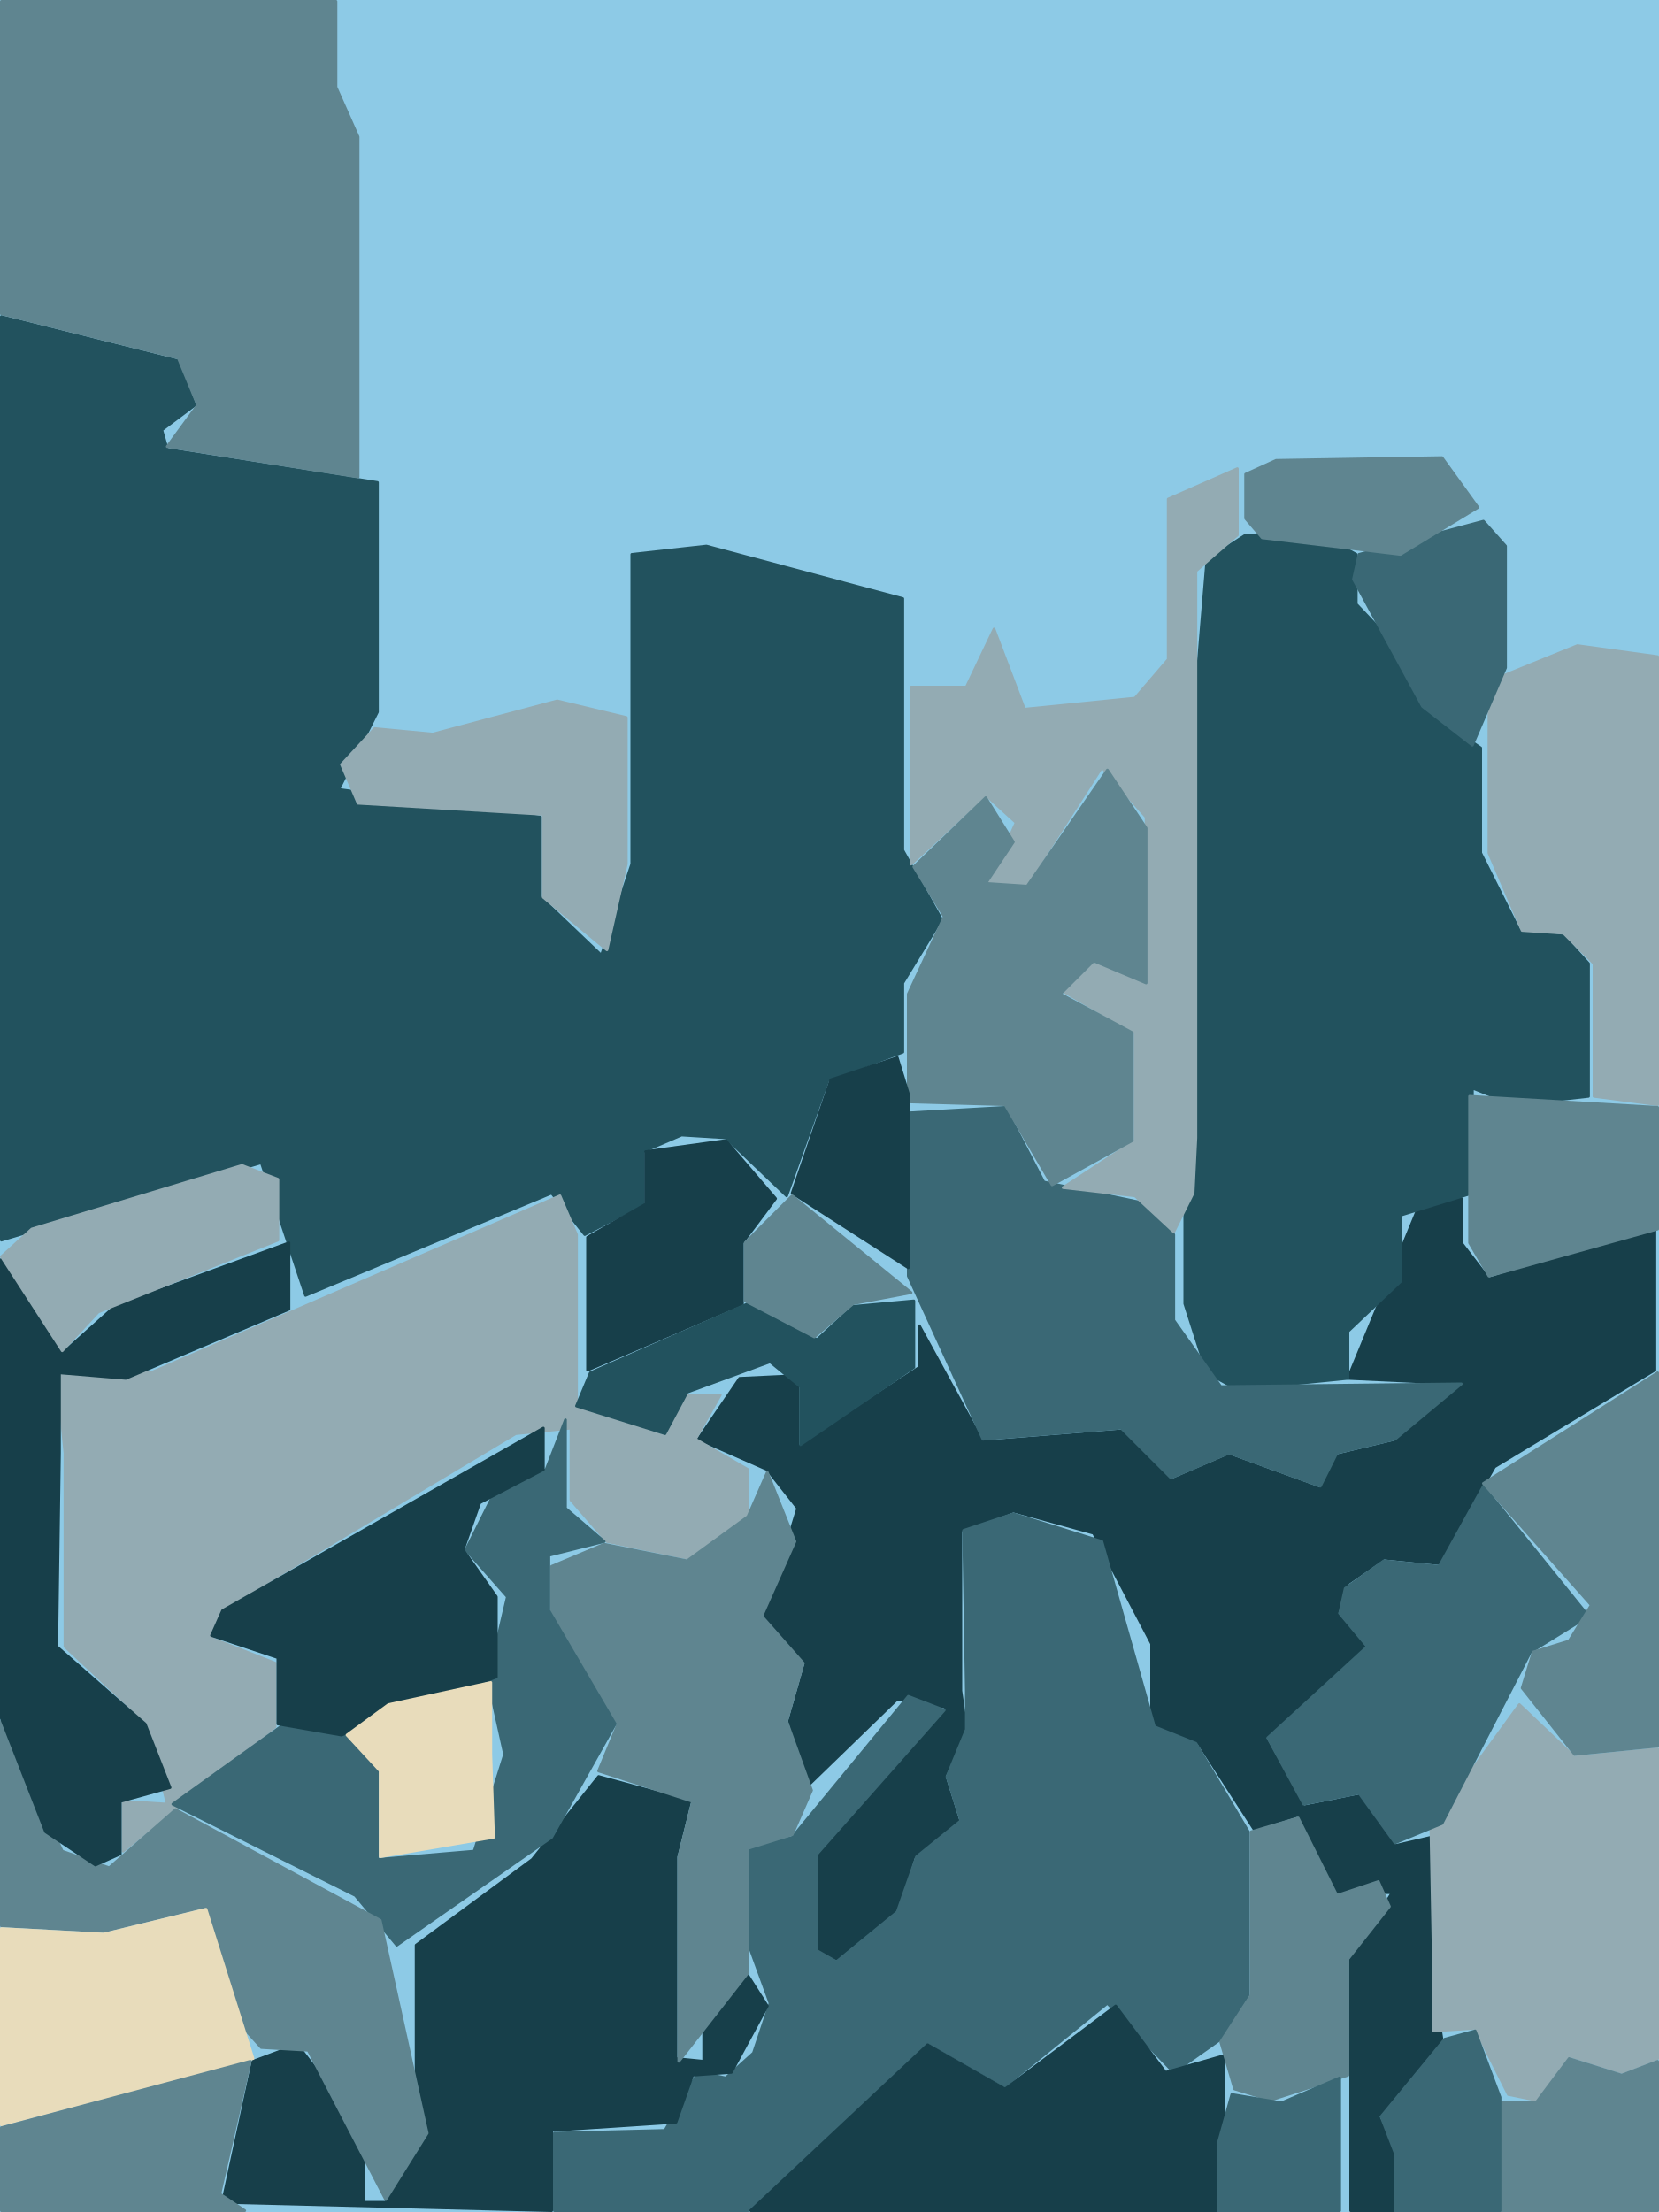
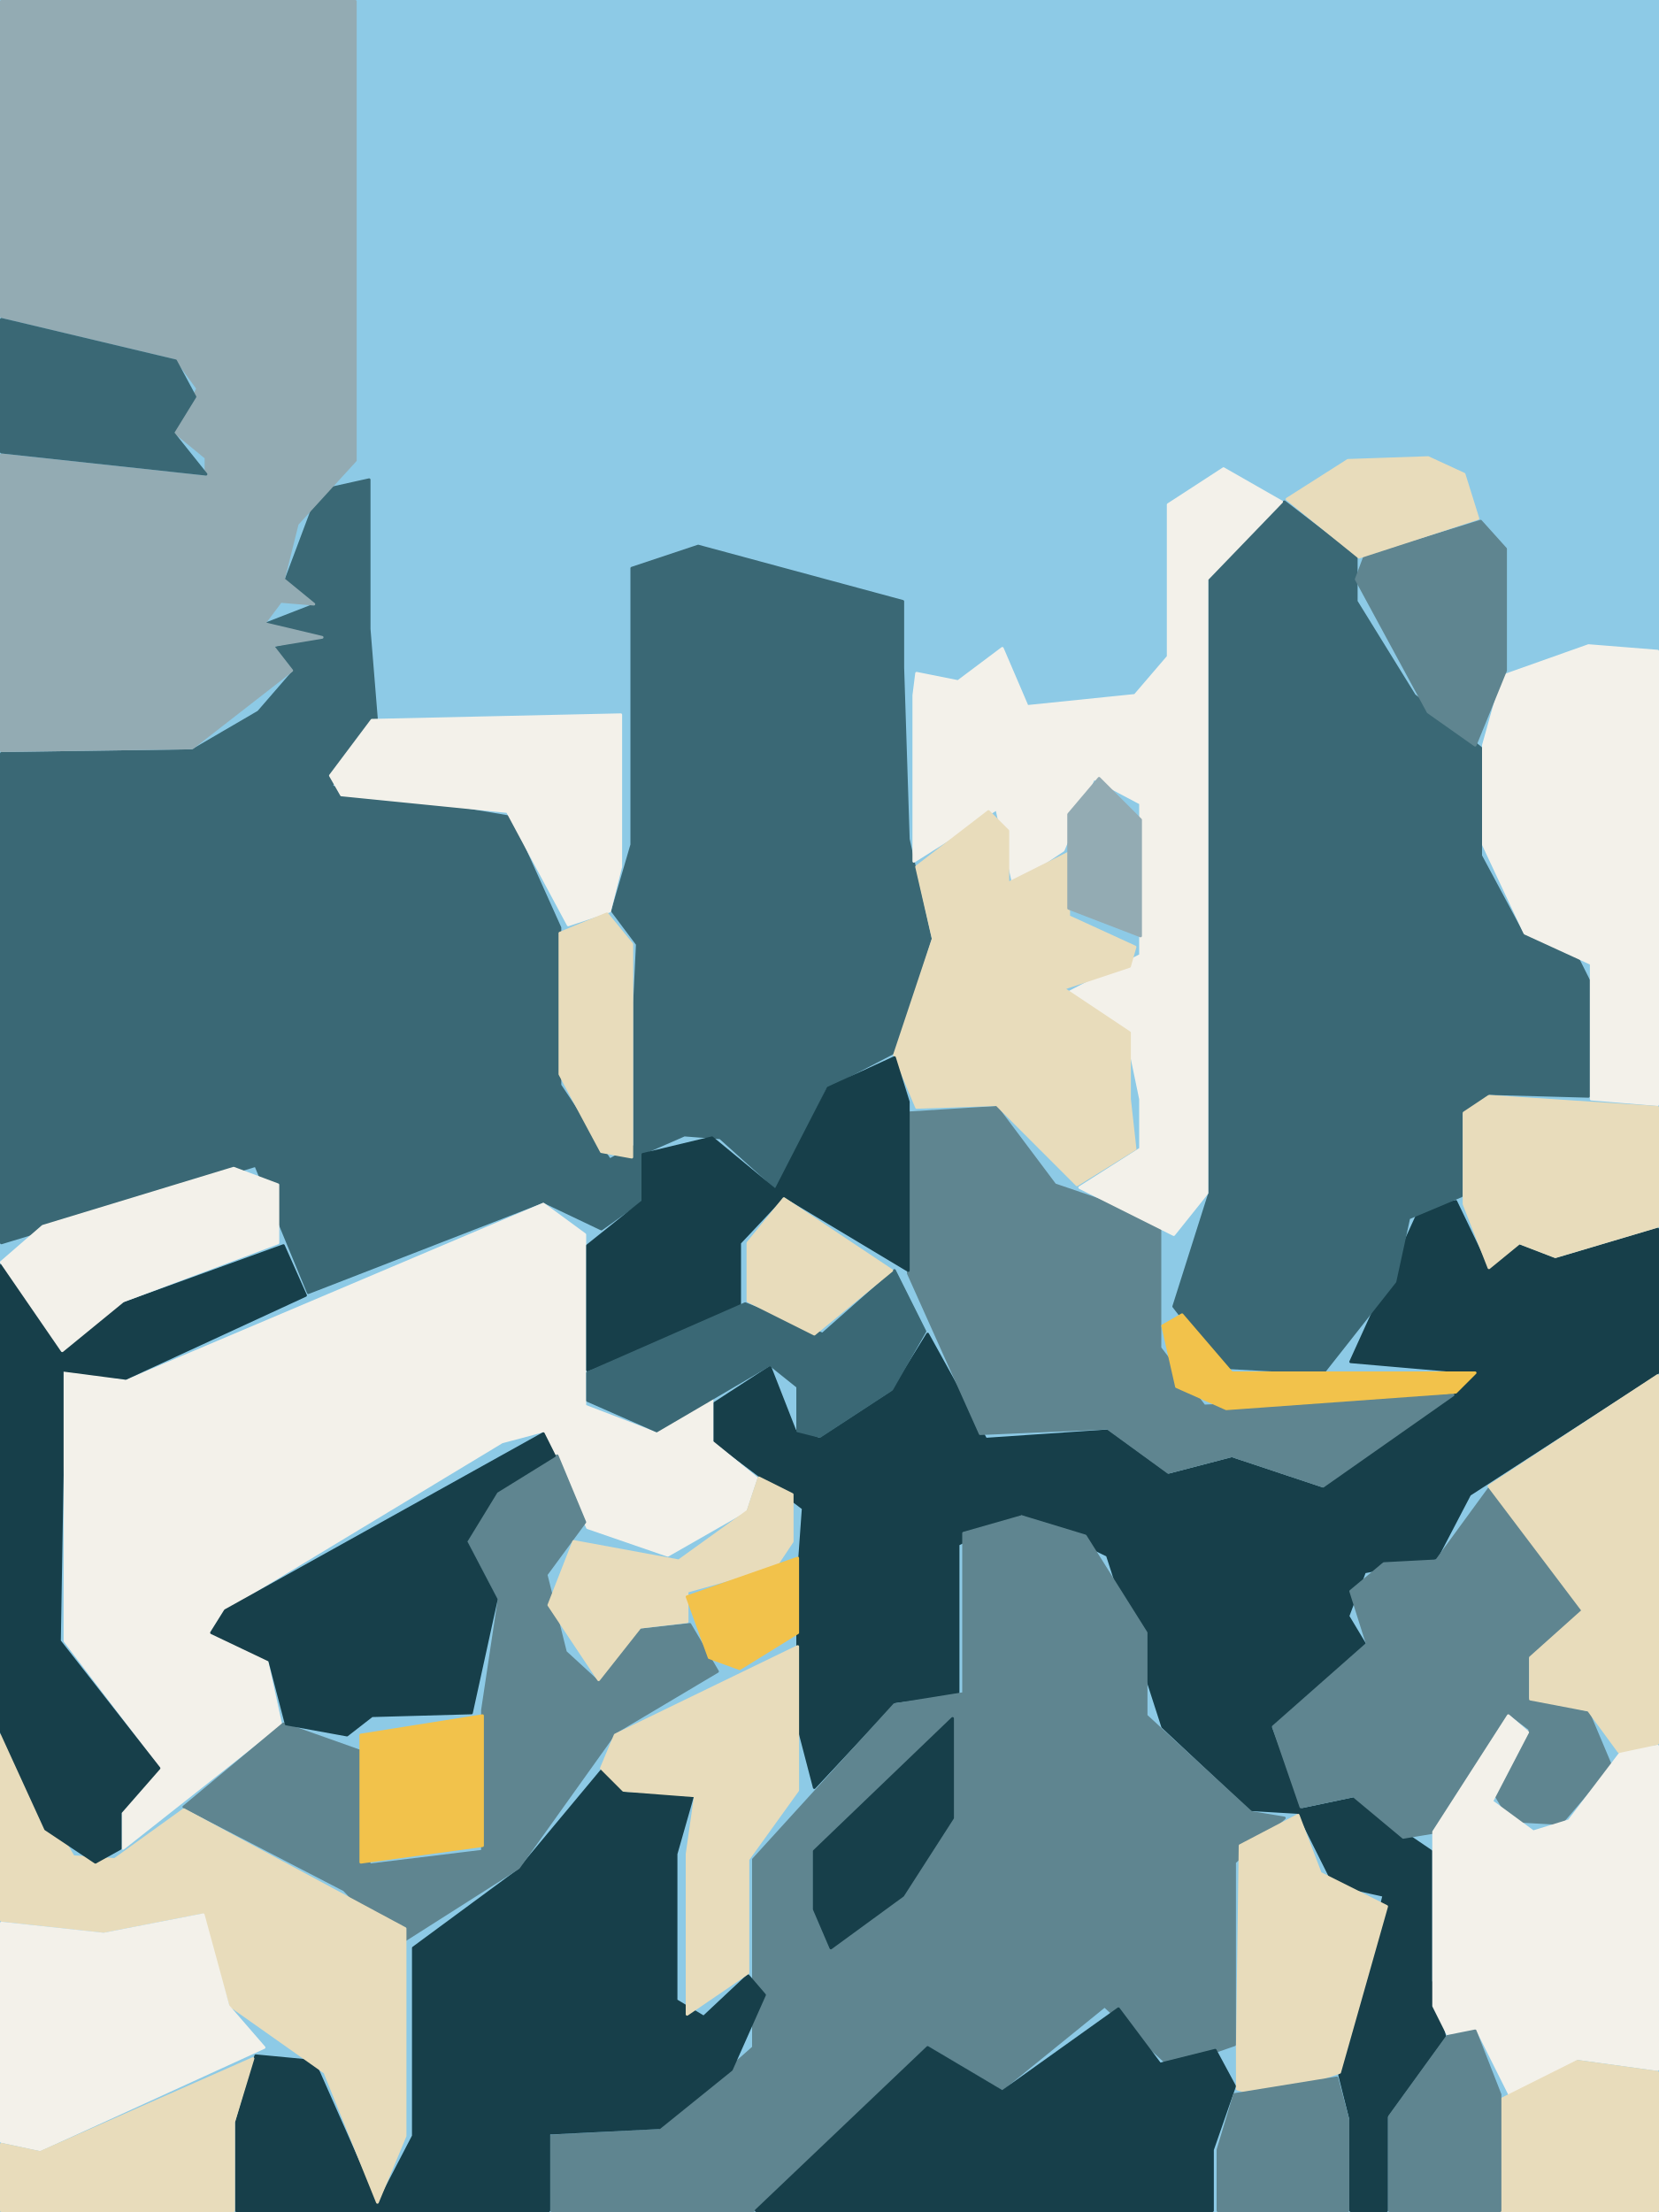
<svg xmlns="http://www.w3.org/2000/svg" viewBox="0 0 600 800" width="600" height="800">
  <g>
    <rect width="600" height="800" fill="#8dcae6" />
-     <path d="M122.5 0.5 L128.5 31.5 L132.5 122.5 L132.5 262.5 L201.5 252.5 L224.5 258.5 L224.5 205.5 L233.5 196.5 L319.5 210.5 L330.5 242.5 L344.5 247.5 L359.5 226.5 L370.5 255.5 L408.5 252.5 L421.5 243.5 L421.5 176.5 L461.5 165.5 L526.5 166.5 L544.5 197.5 L544.5 240.5 L570.5 232.5 L599.5 236.5 L599.5 0.5 Z" fill="#8dcae6" stroke="#8dcae6" stroke-width="1" stroke-linejoin="round" />
-     <path d="M0.5 114.5 L0.5 448.5 L94.5 420.5 L110.5 468.5 L199.5 431.5 L211.5 446.5 L232.5 435.5 L232.5 416.5 L246.5 410.5 L262.5 411.5 L284.5 432.5 L299.5 390.5 L326.5 380.5 L326.5 355.5 L340.5 332.5 L326.5 307.5 L326.5 216.5 L255.5 197.5 L228.5 200.5 L228.5 312.5 L217.5 345.5 L195.5 324.5 L195.5 295.5 L122.5 285.5 L136.5 257.5 L136.5 174.5 L60.5 162.5 L58.5 155.5 L70.5 146.5 L64.5 130.5 Z" fill="#22525e" stroke="#22525e" stroke-width="1" stroke-linejoin="round" />
-     <path d="M598.5 444.5 L538.5 462.5 L528.5 449.5 L528.5 433.5 L513.5 435.5 L487.5 498.5 L529.5 500.5 L504.5 521.5 L483.5 526.5 L477.5 538.5 L444.5 526.5 L423.5 535.5 L405.5 517.5 L355.5 521.5 L332.5 479.5 L332.5 494.5 L288.5 523.5 L288.5 497.5 L267.5 498.5 L252.5 520.5 L277.5 531.5 L288.5 545.5 L276.5 584.5 L291.5 601.5 L285.5 622.5 L292.5 645.5 L324.5 614.5 L342.5 617.5 L296.5 670.5 L296.5 705.5 L302.5 708.5 L324.5 690.5 L330.5 671.5 L346.5 658.5 L341.5 642.5 L349.5 625.5 L347.5 611.5 L347.5 553.5 L366.5 546.5 L395.5 554.5 L416.5 594.5 L416.5 624.5 L433.5 630.5 L453.5 661.5 L469.5 656.5 L483.5 684.5 L503.5 684.5 L488.5 708.5 L488.5 799.5 L504.5 799.5 L504.5 778.5 L498.5 765.5 L521.5 737.5 L517.5 712.5 L517.5 664.5 L504.5 667.5 L491.5 649.5 L471.5 653.5 L457.5 628.5 L493.5 595.5 L483.5 583.5 L487.5 572.5 L500.5 563.5 L520.5 565.5 L540.5 530.5 L598.5 495.5 Z" fill="#173f4a" stroke="#173f4a" stroke-width="1" stroke-linejoin="round" />
-     <path d="M477.5 193.5 L450.5 193.5 L436.5 202.5 L431.5 262.5 L432.5 400.5 L428.5 431.5 L428.5 471.5 L436.5 496.5 L447.5 502.5 L487.5 498.5 L487.5 481.5 L506.5 463.5 L506.5 439.5 L532.5 431.5 L532.5 393.5 L547.5 399.5 L574.5 396.5 L574.5 348.5 L565.5 338.5 L549.5 336.5 L535.5 308.5 L535.5 270.5 L513.5 255.5 L508.5 237.5 L490.5 218.5 L490.5 200.5 Z" fill="#22525e" stroke="#22525e" stroke-width="1" stroke-linejoin="round" />
-     <path d="M398.5 557.5 L366.5 547.5 L348.5 553.5 L349.5 611.5 L349.5 625.5 L342.5 642.5 L347.5 658.5 L331.5 671.5 L324.5 691.5 L302.5 709.5 L295.5 705.5 L295.5 670.5 L341.5 618.5 L328.5 613.5 L286.5 664.5 L270.5 668.5 L270.5 702.5 L278.5 724.5 L272.5 742.5 L262.5 751.5 L252.5 749.5 L240.5 770.5 L200.5 771.5 L200.5 799.5 L270.5 799.5 L335.5 738.5 L363.5 754.5 L400.5 724.5 L424.5 749.5 L441.5 737.5 L451.5 721.5 L451.5 662.5 L432.5 630.5 L417.5 624.5 Z" fill="#3a6875" stroke="#3a6875" stroke-width="1" stroke-linejoin="round" />
-     <path d="M202.5 432.5 L54.5 496.5 L20.5 496.5 L23.5 525.5 L23.5 595.5 L53.5 623.5 L60.5 652.5 L44.5 651.5 L44.5 669.5 L99.5 624.5 L99.5 601.5 L76.5 592.5 L79.5 582.5 L186.5 518.5 L206.5 516.5 L206.5 542.5 L219.5 557.5 L248.5 563.5 L270.5 548.5 L270.5 531.5 L251.5 520.5 L260.5 504.5 L248.5 504.5 L240.5 519.5 L208.5 508.5 L208.5 446.5 Z" fill="#93abb3" stroke="#93abb3" stroke-width="1" stroke-linejoin="round" />
-     <path d="M0.5 0.5 L0.5 113.5 L64.5 129.5 L71.5 146.5 L60.5 161.5 L129.5 172.5 L129.5 49.5 L121.5 31.5 L121.5 0.5 Z" fill="#5f8590" stroke="#5f8590" stroke-width="1" stroke-linejoin="round" />
-     <path d="M249.5 651.5 L216.5 642.5 L192.5 672.5 L150.5 703.5 L150.5 771.5 L139.5 796.5 L131.5 796.5 L131.5 770.5 L107.5 739.5 L91.5 745.5 L80.5 796.5 L199.5 799.5 L199.5 770.5 L244.5 767.5 L250.5 750.5 L264.5 749.5 L277.5 725.5 L270.5 714.5 L254.5 729.5 L254.5 745.5 L244.5 744.5 L244.5 671.5 Z" fill="#173f4a" stroke="#173f4a" stroke-width="1" stroke-linejoin="round" />
-     <path d="M328.5 402.5 L328.5 461.5 L355.5 520.5 L405.5 516.5 L423.5 534.5 L444.5 525.5 L477.5 537.5 L483.5 525.5 L504.5 520.5 L528.5 500.5 L441.5 501.5 L424.5 477.5 L424.5 446.5 L415.5 435.5 L377.5 427.5 L363.5 400.5 Z" fill="#3a6875" stroke="#3a6875" stroke-width="1" stroke-linejoin="round" />
-     <path d="M447.5 169.5 L422.5 180.5 L422.5 238.5 L410.5 252.5 L370.5 256.5 L359.5 227.5 L349.5 248.5 L329.5 248.5 L329.5 312.5 L356.5 287.5 L367.5 297.5 L357.5 319.5 L371.5 319.5 L398.5 277.5 L414.5 295.5 L414.5 355.5 L395.5 348.5 L384.5 358.5 L410.5 373.5 L410.5 412.5 L384.5 429.5 L410.5 432.5 L424.5 445.5 L431.5 431.5 L432.5 411.5 L432.5 206.5 L447.5 193.5 Z" fill="#93abb3" stroke="#93abb3" stroke-width="1" stroke-linejoin="round" />
-     <path d="M277.5 532.5 L270.5 548.5 L248.5 564.5 L218.5 558.5 L199.5 566.5 L199.5 588.5 L223.5 623.5 L216.5 640.5 L250.5 651.5 L245.5 671.5 L245.5 745.5 L270.5 713.5 L270.5 668.5 L286.5 663.5 L293.5 647.5 L284.5 622.5 L290.5 601.5 L275.5 584.5 L287.5 557.5 Z" fill="#5f8590" stroke="#5f8590" stroke-width="1" stroke-linejoin="round" />
-     <path d="M549.5 616.5 L517.5 660.5 L518.5 714.5 L518.5 734.5 L533.5 733.5 L545.5 757.5 L555.5 759.5 L567.5 743.5 L586.5 749.5 L599.5 744.5 L599.5 632.5 L569.5 635.5 Z" fill="#93abb3" stroke="#93abb3" stroke-width="1" stroke-linejoin="round" />
-     <path d="M400.5 278.5 L371.5 320.5 L356.5 319.5 L366.5 304.5 L356.5 288.5 L330.5 313.5 L341.5 331.5 L328.5 359.5 L328.5 398.5 L363.5 399.5 L380.5 428.5 L409.5 412.5 L409.5 373.5 L383.5 359.5 L395.5 347.5 L414.5 355.5 L414.5 299.5 Z" fill="#5f8590" stroke="#5f8590" stroke-width="1" stroke-linejoin="round" />
-     <path d="M442.5 743.5 L421.5 749.5 L403.5 725.5 L363.5 755.5 L335.5 739.5 L271.5 799.5 L442.5 799.5 Z" fill="#173f4a" stroke="#173f4a" stroke-width="1" stroke-linejoin="round" />
-     <path d="M204.5 513.5 L197.5 531.5 L179.5 538.5 L168.5 560.5 L183.5 577.5 L176.5 607.5 L182.5 634.5 L171.5 669.5 L136.5 672.5 L136.5 640.5 L124.5 627.5 L101.5 624.5 L62.5 652.5 L128.5 685.5 L143.5 703.5 L199.5 664.5 L222.5 623.5 L198.5 582.5 L198.5 562.5 L218.5 557.5 L204.5 545.5 Z" fill="#3a6875" stroke="#3a6875" stroke-width="1" stroke-linejoin="round" />
-     <path d="M0.5 622.5 L0.5 696.5 L37.5 698.5 L74.5 689.5 L84.5 729.5 L94.5 740.5 L111.5 741.5 L139.5 795.5 L154.5 771.5 L137.5 694.5 L63.5 654.5 L39.5 675.5 L22.5 669.5 Z" fill="#5f8590" stroke="#5f8590" stroke-width="1" stroke-linejoin="round" />
-     <path d="M570.5 233.5 L538.5 246.5 L538.5 308.5 L550.5 336.5 L565.5 337.5 L576.5 348.5 L576.5 396.5 L599.5 399.5 L599.5 237.5 Z" fill="#93abb3" stroke="#93abb3" stroke-width="1" stroke-linejoin="round" />
-     <path d="M104.5 449.5 L41.5 472.5 L22.5 489.5 L0.5 455.5 L0.5 621.5 L16.5 662.5 L34.5 674.5 L43.5 670.5 L43.5 651.5 L61.5 646.5 L52.5 623.5 L20.5 595.5 L21.5 525.5 L21.5 496.5 L45.5 498.5 L104.5 473.5 Z" fill="#173f4a" stroke="#173f4a" stroke-width="1" stroke-linejoin="round" />
-     <path d="M536.5 537.5 L520.5 566.5 L500.5 564.5 L486.5 574.5 L484.5 583.5 L494.5 595.5 L458.5 628.5 L471.5 652.5 L491.5 648.5 L504.5 666.5 L521.5 659.5 L553.5 597.5 L574.5 584.5 Z" fill="#3a6875" stroke="#3a6875" stroke-width="1" stroke-linejoin="round" />
-     <path d="M196.5 516.5 L80.5 582.5 L76.5 591.5 L100.5 599.5 L100.5 623.5 L123.5 627.5 L179.5 606.5 L179.5 577.5 L167.5 560.5 L173.5 543.5 L196.5 531.5 Z" fill="#173f4a" stroke="#173f4a" stroke-width="1" stroke-linejoin="round" />
-     <path d="M599.5 496.5 L536.5 536.5 L575.5 580.5 L567.5 593.5 L554.5 597.5 L550.5 610.5 L569.5 634.5 L599.5 631.5 Z" fill="#5f8590" stroke="#5f8590" stroke-width="1" stroke-linejoin="round" />
-     <path d="M74.5 690.5 L37.5 699.5 L0.5 697.5 L0.5 768.5 L91.5 744.5 Z" fill="#e8dcbb" stroke="#e8dcbb" stroke-width="1" stroke-linejoin="round" />
-     <path d="M123.5 276.5 L129.5 290.5 L196.5 294.5 L196.5 324.5 L219.5 343.5 L226.5 312.5 L226.5 259.5 L201.5 253.5 L156.5 265.5 L135.5 263.5 Z" fill="#93abb3" stroke="#93abb3" stroke-width="1" stroke-linejoin="round" />
-     <path d="M262.5 412.5 L233.5 416.5 L233.5 435.5 L212.5 447.5 L212.5 495.5 L268.5 471.5 L268.5 449.5 L280.5 433.5 Z" fill="#173f4a" stroke="#173f4a" stroke-width="1" stroke-linejoin="round" />
-     <path d="M531.5 396.5 L531.5 449.5 L538.5 461.5 L599.5 444.5 L599.5 400.5 Z" fill="#5f8590" stroke="#5f8590" stroke-width="1" stroke-linejoin="round" />
-     <path d="M469.5 657.5 L452.5 662.5 L452.5 721.5 L441.5 738.5 L446.5 755.5 L459.5 759.5 L487.5 750.5 L487.5 708.5 L502.5 689.5 L498.5 680.5 L483.5 685.5 Z" fill="#5f8590" stroke="#5f8590" stroke-width="1" stroke-linejoin="round" />
-     <path d="M100.5 426.5 L87.5 421.5 L11.5 444.5 L0.5 454.5 L22.5 488.5 L35.5 474.5 L100.5 448.5 Z" fill="#93abb3" stroke="#93abb3" stroke-width="1" stroke-linejoin="round" />
-     <path d="M90.5 745.5 L0.5 769.5 L0.5 799.5 L88.5 799.5 L79.5 793.5 Z" fill="#5f8590" stroke="#5f8590" stroke-width="1" stroke-linejoin="round" />
-     <path d="M330.5 470.5 L308.5 472.5 L295.5 484.5 L270.5 471.5 L213.5 496.5 L208.5 508.5 L240.5 518.5 L248.5 503.5 L278.5 492.5 L289.5 501.5 L289.5 522.5 L330.5 494.5 Z" fill="#22525e" stroke="#22525e" stroke-width="1" stroke-linejoin="round" />
-     <path d="M542.5 760.5 L542.5 799.5 L599.5 799.5 L599.5 745.5 L586.5 750.5 L567.5 744.5 L555.5 760.5 Z" fill="#5f8590" stroke="#5f8590" stroke-width="1" stroke-linejoin="round" />
-     <path d="M536.5 188.5 L491.5 200.5 L489.5 209.5 L514.5 255.5 L532.5 269.5 L544.5 241.5 L544.5 197.5 Z" fill="#3a6875" stroke="#3a6875" stroke-width="1" stroke-linejoin="round" />
-     <path d="M177.5 608.5 L140.5 616.5 L125.5 627.5 L137.5 640.5 L137.5 671.5 L178.5 664.5 L177.5 634.5 Z" fill="#e8dcbb" stroke="#e8dcbb" stroke-width="1" stroke-linejoin="round" />
-     <path d="M534.5 183.5 L521.5 165.5 L461.5 166.5 L450.5 171.5 L450.5 187.5 L456.5 194.5 L506.5 200.5 Z" fill="#5f8590" stroke="#5f8590" stroke-width="1" stroke-linejoin="round" />
-     <path d="M300.5 390.5 L286.5 431.5 L328.5 458.5 L328.5 395.5 L324.5 382.5 Z" fill="#173f4a" stroke="#173f4a" stroke-width="1" stroke-linejoin="round" />
-     <path d="M484.5 751.5 L463.5 760.5 L445.5 757.5 L440.5 775.5 L440.5 799.5 L484.5 799.5 Z" fill="#3a6875" stroke="#3a6875" stroke-width="1" stroke-linejoin="round" />
-     <path d="M533.5 734.5 L522.5 737.5 L499.5 765.5 L504.5 778.5 L504.5 799.5 L542.5 799.5 L542.5 758.5 Z" fill="#3a6875" stroke="#3a6875" stroke-width="1" stroke-linejoin="round" />
-     <path d="M269.5 449.5 L269.5 470.5 L294.5 483.5 L308.5 471.5 L329.5 467.5 L286.5 432.5 Z" fill="#5f8590" stroke="#5f8590" stroke-width="1" stroke-linejoin="round" />
+     <path d="M130.5 0.5 L130.5 260.5 L223.5 257.5 L223.5 208.5 L236.5 196.5 L318.5 211.5 L332.5 243.5 L346.5 245.5 L362.5 233.5 L371.5 254.5 L406.5 252.5 L422.5 241.5 L422.5 175.5 L442.5 168.5 L464.5 180.5 L487.5 165.5 L530.5 171.5 L544.5 198.5 L544.5 240.5 L599.5 234.5 L599.5 0.5 Z" fill="#8dcae6" stroke="#8dcae6" stroke-width="1" stroke-linejoin="round" />
+     <path d="M326.5 217.5 L252.5 197.5 L228.5 205.5 L228.5 305.5 L221.5 329.5 L230.5 341.5 L229.5 362.5 L229.5 414.5 L220.5 419.5 L202.5 392.5 L202.5 335.5 L184.5 295.5 L119.5 284.5 L136.5 264.5 L133.5 227.5 L133.5 173.5 L115.5 177.5 L103.5 209.5 L114.5 218.5 L96.5 225.5 L117.5 230.5 L98.5 234.5 L106.5 242.5 L93.5 257.5 L69.5 271.5 L0.5 272.5 L0.5 449.5 L92.5 421.5 L111.5 467.5 L196.5 434.5 L217.5 444.5 L231.5 434.5 L231.5 417.5 L247.5 410.5 L260.5 411.5 L280.5 429.5 L298.5 393.5 L323.5 380.5 L336.5 339.5 L328.5 303.5 L326.5 241.5 Z" fill="#3a6875" stroke="#3a6875" stroke-width="1" stroke-linejoin="round" />
+     <path d="M599.5 444.5 L562.5 455.5 L549.5 450.5 L538.5 459.5 L526.5 434.5 L513.5 437.5 L488.5 492.5 L534.5 496.5 L478.5 538.5 L445.5 527.5 L422.5 533.5 L400.5 517.5 L356.5 520.5 L335.5 482.5 L322.5 503.5 L296.5 520.5 L287.5 517.5 L278.5 494.5 L258.5 507.5 L258.5 521.5 L290.5 545.5 L288.5 573.5 L288.5 623.5 L294.5 646.5 L323.5 615.5 L346.5 612.5 L346.5 558.5 L369.5 547.5 L400.5 562.5 L420.5 624.5 L452.5 654.5 L469.5 655.5 L482.5 681.5 L500.5 685.5 L484.5 750.5 L488.5 766.5 L488.5 799.5 L501.5 799.5 L501.5 765.5 L522.5 736.5 L517.5 716.5 L517.5 669.5 L489.5 650.5 L470.5 654.5 L459.5 624.5 L493.5 594.5 L487.5 584.5 L493.5 568.5 L519.5 563.5 L531.5 540.5 L599.5 496.5 Z" fill="#173f4a" stroke="#173f4a" stroke-width="1" stroke-linejoin="round" />
+     <path d="M0.5 0.5 L0.5 114.5 L63.5 129.5 L71.5 140.5 L63.5 156.5 L74.5 165.5 L74.5 172.5 L0.5 164.5 L0.5 271.5 L69.5 270.5 L105.5 242.5 L98.5 233.5 L116.5 230.5 L95.5 225.5 L101.5 217.5 L113.5 218.5 L102.5 209.5 L107.5 189.5 L128.5 166.5 L128.5 0.5 Z" fill="#93abb3" stroke="#93abb3" stroke-width="1" stroke-linejoin="round" />
+     <path d="M464.5 181.5 L437.5 209.5 L437.5 431.5 L424.5 472.5 L441.5 494.5 L478.5 496.5 L504.5 463.5 L509.5 440.5 L528.5 432.5 L528.5 402.5 L538.5 395.5 L574.5 396.5 L574.5 354.5 L568.5 342.5 L550.5 337.5 L535.5 309.5 L535.5 270.5 L511.5 251.5 L490.5 217.5 L490.5 201.5 Z" fill="#3a6875" stroke="#3a6875" stroke-width="1" stroke-linejoin="round" />
+     <path d="M392.5 555.5 L369.5 548.5 L348.5 554.5 L348.5 612.5 L323.5 616.5 L272.5 672.5 L272.5 740.5 L238.5 770.5 L199.5 772.5 L199.5 799.5 L272.5 799.5 L335.5 739.5 L362.5 755.5 L399.5 725.5 L423.5 747.5 L446.5 739.5 L446.5 673.5 L464.5 657.5 L452.5 655.5 L414.5 620.5 L414.5 590.5 Z" fill="#5f8590" stroke="#5f8590" stroke-width="1" stroke-linejoin="round" />
+     <path d="M196.5 435.5 L45.5 499.5 L20.5 495.5 L23.5 533.5 L23.5 593.5 L58.5 639.5 L44.5 655.5 L44.5 668.5 L101.5 623.5 L96.5 600.5 L75.5 590.5 L80.5 582.5 L181.5 521.5 L196.5 517.5 L212.5 552.5 L241.5 562.5 L269.5 546.5 L273.5 534.5 L257.5 521.5 L257.5 505.5 L237.5 518.5 L211.5 508.5 L211.5 446.5 Z" fill="#f3f1ea" stroke="#f3f1ea" stroke-width="1" stroke-linejoin="round" />
+     <path d="M250.5 649.5 L225.5 648.5 L217.5 640.5 L187.5 676.5 L149.5 704.5 L149.5 772.5 L136.5 797.5 L113.5 745.5 L92.5 743.5 L85.5 767.5 L85.5 799.5 L198.5 799.5 L198.5 771.5 L238.5 769.5 L264.5 748.5 L276.5 721.5 L270.5 714.5 L254.5 729.5 L244.5 723.5 L244.5 670.5 Z" fill="#173f4a" stroke="#173f4a" stroke-width="1" stroke-linejoin="round" />
+     <path d="M328.5 402.5 L328.5 460.5 L354.5 518.5 L400.5 516.5 L422.5 532.5 L445.5 526.5 L478.5 537.5 L525.5 504.5 L435.5 508.5 L419.5 487.5 L419.5 441.5 L381.5 428.5 L360.5 400.5 Z" fill="#5f8590" stroke="#5f8590" stroke-width="1" stroke-linejoin="round" />
+     <path d="M442.5 169.5 L422.5 182.5 L422.5 237.5 L410.5 251.5 L371.5 255.5 L362.5 234.5 L346.5 246.5 L331.5 243.5 L330.5 251.5 L330.5 311.5 L360.5 292.5 L366.5 319.5 L384.5 307.5 L395.5 281.5 L412.5 290.5 L412.5 345.5 L385.5 359.5 L407.5 373.5 L412.5 397.5 L412.5 415.5 L390.5 429.5 L424.5 446.5 L436.5 431.5 L436.5 209.5 L463.5 181.5 Z" fill="#f3f1ea" stroke="#f3f1ea" stroke-width="1" stroke-linejoin="round" />
+     <path d="M201.5 526.5 L179.5 540.5 L169.5 557.5 L180.5 578.5 L174.5 618.5 L174.5 669.5 L133.5 674.5 L133.5 634.5 L102.5 623.5 L66.5 653.5 L124.5 683.5 L143.5 703.5 L187.5 675.5 L222.5 626.5 L259.5 604.5 L249.5 587.5 L231.5 589.5 L216.5 608.5 L204.5 597.5 L197.5 569.5 L211.5 550.5 Z" fill="#5f8590" stroke="#5f8590" stroke-width="1" stroke-linejoin="round" />
+     <path d="M538.5 538.5 L519.5 564.5 L500.5 565.5 L488.5 575.5 L494.5 594.5 L460.5 624.5 L470.5 653.5 L489.5 649.5 L507.5 664.5 L519.5 662.5 L545.5 619.5 L553.5 625.5 L540.5 648.5 L546.5 658.5 L564.5 659.5 L582.5 638.5 L574.5 619.5 L552.5 614.5 L552.5 599.5 L571.5 582.5 Z" fill="#5f8590" stroke="#5f8590" stroke-width="1" stroke-linejoin="round" />
+     <path d="M446.5 754.5 L439.5 741.5 L419.5 746.5 L404.5 726.5 L362.5 756.5 L335.5 740.5 L273.5 799.5 L438.5 799.5 L438.5 777.5 Z" fill="#173f4a" stroke="#173f4a" stroke-width="1" stroke-linejoin="round" />
+     <path d="M545.5 620.5 L518.5 662.5 L518.5 725.5 L523.5 735.5 L534.5 734.5 L546.5 758.5 L570.5 744.5 L599.5 748.5 L599.5 631.5 L586.5 633.5 L567.5 658.5 L554.5 662.5 L539.5 651.5 L552.5 626.5 Z" fill="#f3f1ea" stroke="#f3f1ea" stroke-width="1" stroke-linejoin="round" />
+     <path d="M0.5 627.5 L0.5 694.5 L37.5 698.5 L73.5 691.5 L83.5 725.5 L117.5 749.5 L136.5 796.5 L146.5 772.5 L146.5 697.5 L66.5 654.5 L41.5 672.5 L26.5 671.5 Z" fill="#e8dcbb" stroke="#e8dcbb" stroke-width="1" stroke-linejoin="round" />
+     <path d="M574.5 233.5 L543.5 244.5 L536.5 269.5 L536.5 305.5 L551.5 337.5 L575.5 348.5 L575.5 397.5 L599.5 399.5 L599.5 235.5 Z" fill="#f3f1ea" stroke="#f3f1ea" stroke-width="1" stroke-linejoin="round" />
+     <path d="M102.5 450.5 L44.5 471.5 L22.5 489.5 L0.5 457.5 L0.5 626.5 L16.5 661.5 L34.5 673.5 L43.5 668.5 L43.5 655.5 L57.5 639.5 L21.5 593.5 L22.5 533.5 L22.5 495.5 L45.5 498.5 L110.5 468.5 Z" fill="#173f4a" stroke="#173f4a" stroke-width="1" stroke-linejoin="round" />
+     <path d="M357.5 293.5 L331.5 313.5 L337.5 339.5 L323.5 381.5 L331.5 400.5 L360.5 399.5 L389.5 428.5 L410.5 415.5 L408.5 397.5 L408.5 373.5 L384.5 357.5 L408.5 349.5 L410.5 342.5 L386.5 331.5 L386.5 308.5 L364.5 319.5 L364.5 300.5 Z" fill="#e8dcbb" stroke="#e8dcbb" stroke-width="1" stroke-linejoin="round" />
+     <path d="M196.5 518.5 L81.5 582.5 L76.5 590.5 L97.5 600.5 L103.5 623.5 L125.5 627.5 L134.5 620.5 L170.5 619.5 L179.5 578.5 L168.5 557.5 L179.5 539.5 L200.5 526.5 Z" fill="#173f4a" stroke="#173f4a" stroke-width="1" stroke-linejoin="round" />
+     <path d="M323.5 382.5 L299.5 393.5 L280.5 430.5 L257.5 411.5 L232.5 417.5 L232.5 434.5 L212.5 450.5 L212.5 495.5 L267.5 473.5 L267.5 449.5 L283.5 432.5 L328.5 459.5 L328.5 398.5 Z" fill="#173f4a" stroke="#173f4a" stroke-width="1" stroke-linejoin="round" />
+     <path d="M73.5 692.5 L37.5 699.5 L0.5 695.5 L0.5 774.5 L14.5 777.5 L95.5 740.5 L82.5 725.5 Z" fill="#f3f1ea" stroke="#f3f1ea" stroke-width="1" stroke-linejoin="round" />
+     <path d="M599.5 497.5 L538.5 537.5 L572.5 582.5 L553.5 599.5 L553.5 614.5 L574.5 618.5 L585.5 633.5 L599.5 630.5 Z" fill="#e8dcbb" stroke="#e8dcbb" stroke-width="1" stroke-linejoin="round" />
+     <path d="M224.5 313.5 L224.5 258.5 L134.5 260.5 L119.5 280.5 L123.5 287.5 L183.5 293.5 L205.5 334.5 L220.5 329.5 Z" fill="#f3f1ea" stroke="#f3f1ea" stroke-width="1" stroke-linejoin="round" />
+     <path d="M288.5 595.5 L222.5 627.5 L217.5 639.5 L225.5 647.5 L251.5 649.5 L248.5 670.5 L248.5 728.5 L270.5 713.5 L270.5 672.5 L288.5 647.5 Z" fill="#e8dcbb" stroke="#e8dcbb" stroke-width="1" stroke-linejoin="round" />
+     <path d="M469.5 656.5 L448.5 667.5 L447.5 740.5 L447.5 755.5 L457.5 758.5 L484.5 749.5 L501.5 689.5 L477.5 677.5 Z" fill="#e8dcbb" stroke="#e8dcbb" stroke-width="1" stroke-linejoin="round" />
+     <path d="M529.5 402.5 L529.5 435.5 L538.5 458.5 L549.5 449.5 L562.5 454.5 L599.5 443.5 L599.5 400.5 L538.5 396.5 Z" fill="#e8dcbb" stroke="#e8dcbb" stroke-width="1" stroke-linejoin="round" />
+     <path d="M334.5 481.5 L323.5 459.5 L297.5 482.5 L269.5 471.5 L212.5 496.5 L212.5 506.5 L237.5 517.5 L278.5 493.5 L288.5 501.5 L288.5 517.5 L296.5 519.5 L322.5 502.5 Z" fill="#3a6875" stroke="#3a6875" stroke-width="1" stroke-linejoin="round" />
+     <path d="M100.5 428.5 L84.5 422.5 L15.5 443.5 L0.5 456.5 L22.5 488.5 L44.5 470.5 L100.5 449.5 Z" fill="#f3f1ea" stroke="#f3f1ea" stroke-width="1" stroke-linejoin="round" />
+     <path d="M91.5 744.5 L14.5 778.5 L0.5 775.5 L0.5 799.5 L84.5 799.5 L84.5 767.5 Z" fill="#e8dcbb" stroke="#e8dcbb" stroke-width="1" stroke-linejoin="round" />
+     <path d="M0.5 115.5 L0.5 163.5 L74.5 171.5 L62.5 156.5 L70.5 143.5 L63.5 130.5 Z" fill="#3a6875" stroke="#3a6875" stroke-width="1" stroke-linejoin="round" />
+     <path d="M599.5 749.5 L570.5 745.5 L542.5 759.5 L542.5 799.5 L599.5 799.5 Z" fill="#e8dcbb" stroke="#e8dcbb" stroke-width="1" stroke-linejoin="round" />
+     <path d="M535.5 188.5 L493.5 201.5 L490.5 209.5 L516.5 257.5 L533.5 269.5 L544.5 242.5 L544.5 198.5 Z" fill="#5f8590" stroke="#5f8590" stroke-width="1" stroke-linejoin="round" />
+     <path d="M286.5 540.5 L274.5 534.5 L270.5 546.5 L245.5 564.5 L207.5 557.5 L198.5 580.5 L216.5 607.5 L231.5 588.5 L248.5 586.5 L248.5 575.5 L280.5 566.5 L286.5 557.5 Z" fill="#e8dcbb" stroke="#e8dcbb" stroke-width="1" stroke-linejoin="round" />
+     <path d="M344.5 621.5 L294.5 669.5 L294.5 690.5 L300.5 704.5 L326.5 685.5 L344.5 657.5 Z" fill="#173f4a" stroke="#173f4a" stroke-width="1" stroke-linejoin="round" />
+     <path d="M174.5 620.5 L130.5 627.5 L130.5 673.5 L174.5 667.5 Z" fill="#f2c24b" stroke="#f2c24b" stroke-width="1" stroke-linejoin="round" />
+     <path d="M219.5 330.5 L202.5 337.5 L202.5 388.5 L217.5 416.5 L228.5 418.5 L228.5 341.5 Z" fill="#e8dcbb" stroke="#e8dcbb" stroke-width="1" stroke-linejoin="round" />
+     <path d="M483.5 751.5 L446.5 757.5 L440.5 777.5 L440.5 799.5 L487.5 799.5 L487.5 766.5 Z" fill="#5f8590" stroke="#5f8590" stroke-width="1" stroke-linejoin="round" />
+     <path d="M533.5 734.5 L523.5 736.5 L502.5 765.5 L502.5 799.5 L542.5 799.5 L542.5 757.5 Z" fill="#5f8590" stroke="#5f8590" stroke-width="1" stroke-linejoin="round" />
+     <path d="M534.5 187.5 L529.5 171.5 L516.5 165.5 L487.5 166.5 L465.5 180.5 L491.5 201.5 Z" fill="#e8dcbb" stroke="#e8dcbb" stroke-width="1" stroke-linejoin="round" />
+     <path d="M283.5 433.5 L270.5 449.5 L270.5 470.5 L294.5 482.5 L322.5 459.5 Z" fill="#e8dcbb" stroke="#e8dcbb" stroke-width="1" stroke-linejoin="round" />
+     <path d="M397.5 281.5 L386.5 294.5 L386.5 328.5 L412.5 338.5 L412.5 296.5 Z" fill="#93abb3" stroke="#93abb3" stroke-width="1" stroke-linejoin="round" />
+     <path d="M420.5 479.5 L425.5 501.5 L443.5 509.5 L526.5 503.5 L533.5 496.5 L445.5 496.5 L427.5 475.5 Z" fill="#f2c24b" stroke="#f2c24b" stroke-width="1" stroke-linejoin="round" />
+     <path d="M288.5 563.5 L248.5 577.5 L256.5 599.5 L267.5 603.5 L288.5 590.5 Z" fill="#f2c24b" stroke="#f2c24b" stroke-width="1" stroke-linejoin="round" />
  </g>
</svg>
